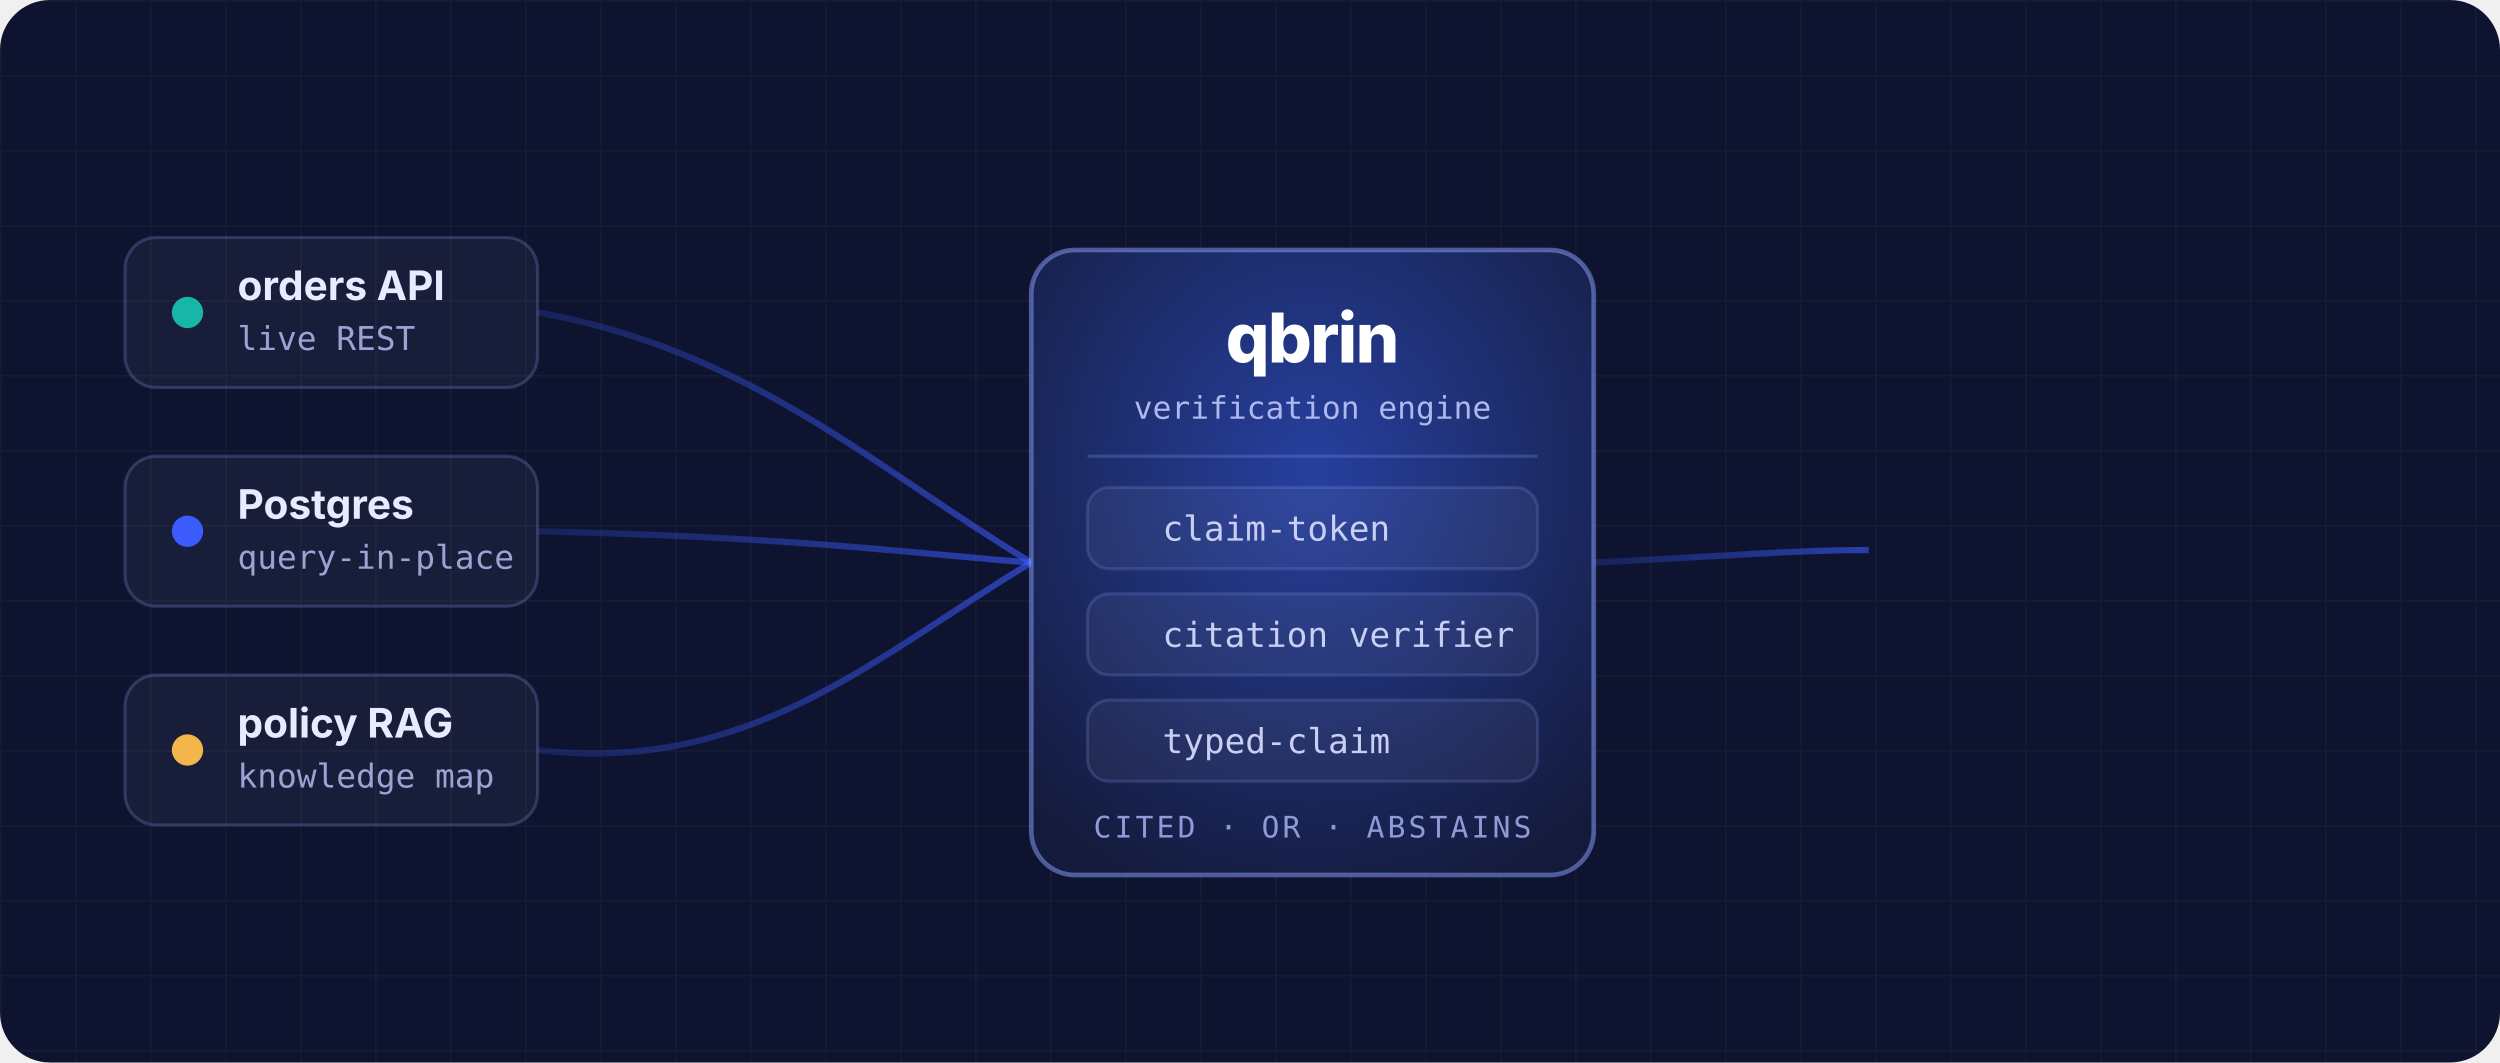
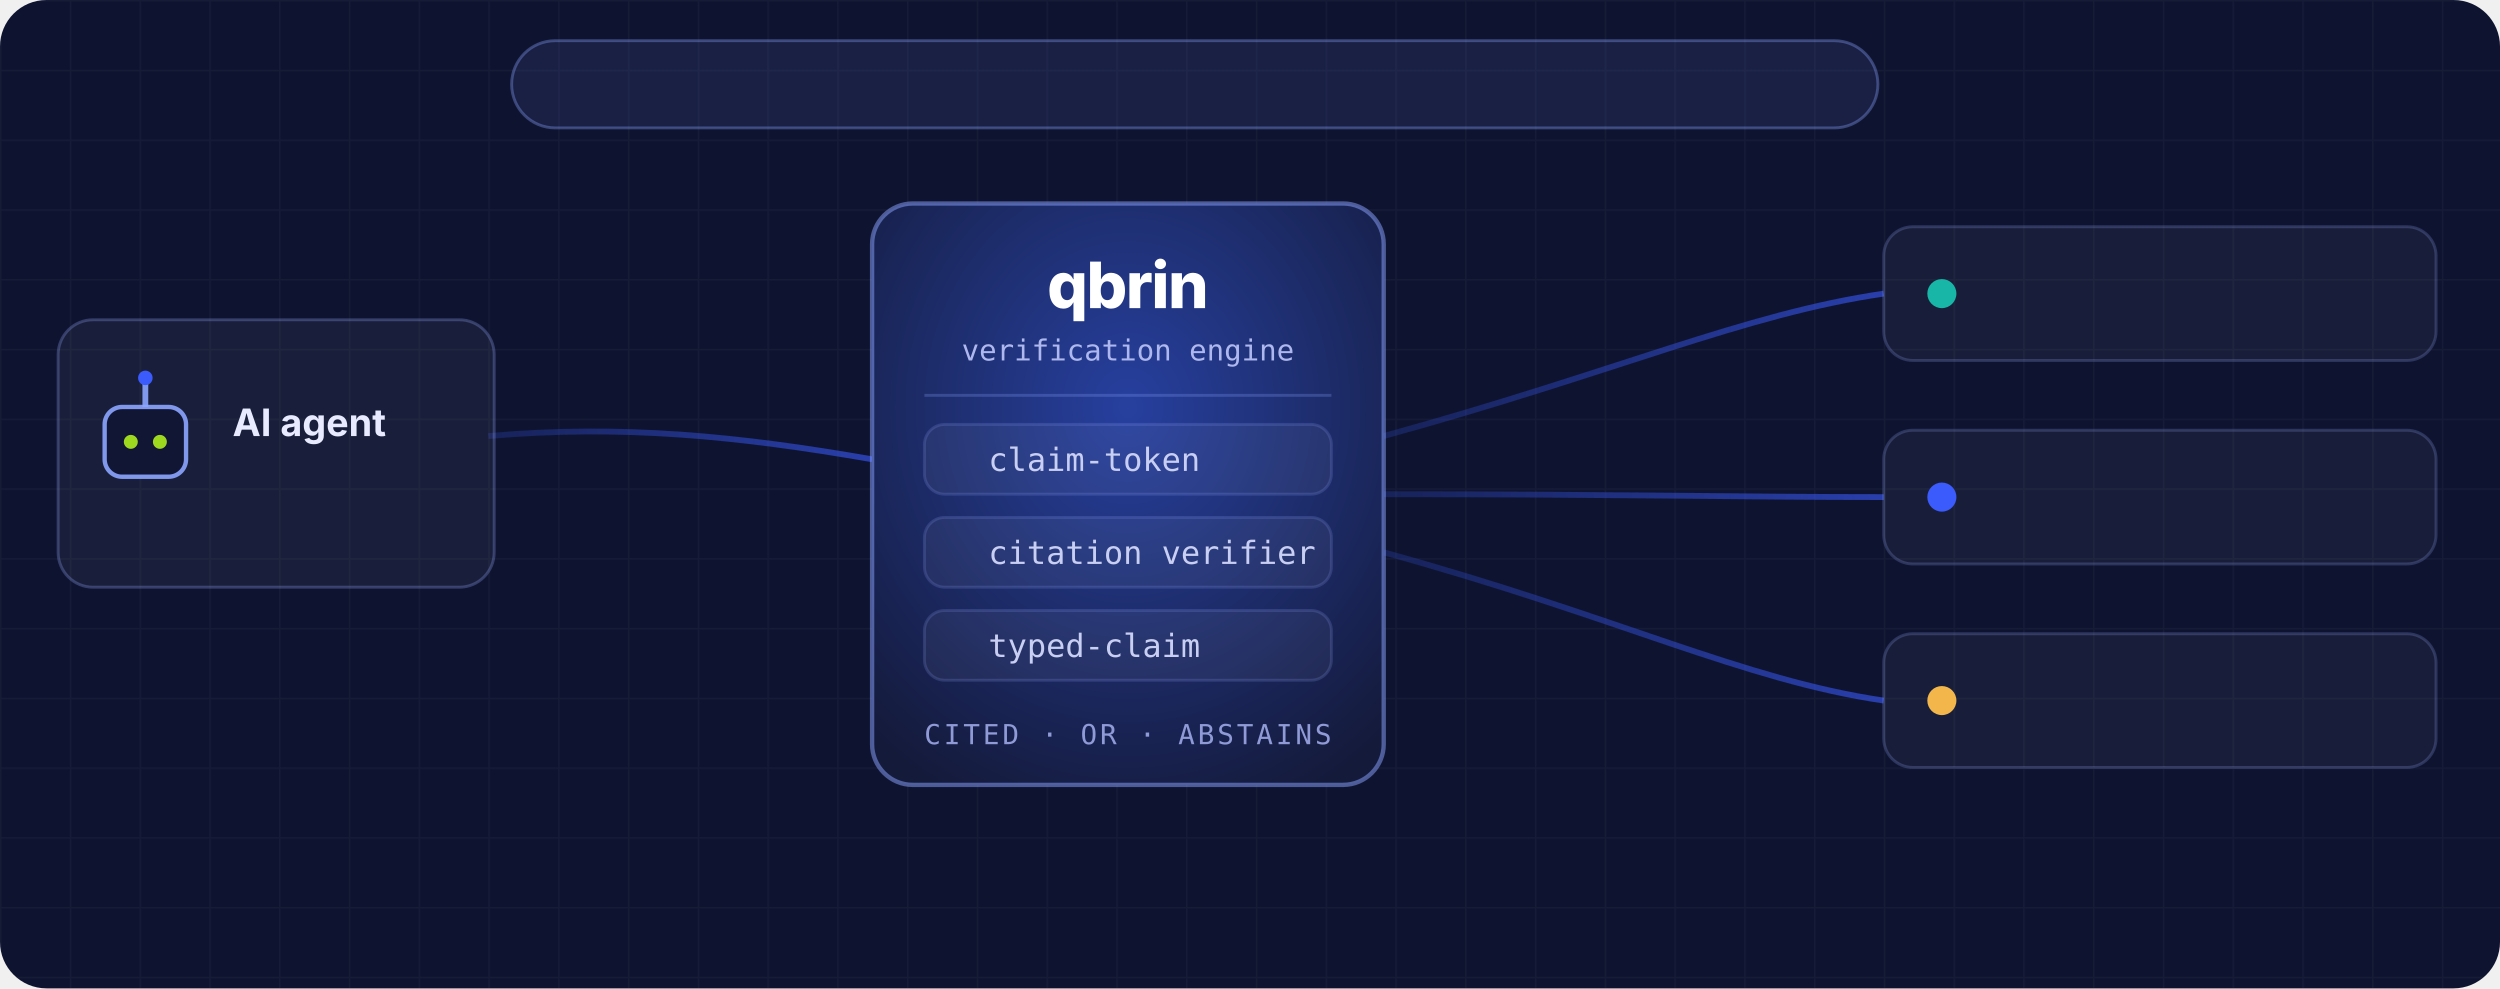
- <svg xmlns="http://www.w3.org/2000/svg" viewBox="0 0 800 340" width="800" height="340" font-family="system-ui, -apple-system, Segoe UI, sans-serif" role="img" aria-label="A refund question flows from an AI agent into qbrin, which probes the orders API, Postgres, and the policy knowledge base; the evidence returns, qbrin verifies each claim through its gates, and returns REJECTED because a $500 refund exceeds the $300 support-manager limit.">
+ <svg xmlns="http://www.w3.org/2000/svg" viewBox="0 0 860 340" width="860" height="340" font-family="system-ui, -apple-system, Segoe UI, sans-serif" role="img" aria-label="qbrin sits between an AI agent and an organisation's own sources. The animation cycles three domains — a payment agent, a biotech agent, and a security agent. In each, the agent asks a question, qbrin probes the org's live systems and knowledge, verifies every claim through its gate stack, and returns a decision back to the agent: REJECTED for an over-limit refund, VERIFIED for an in-range dose, and NEED MORE EVIDENCE for an access request with no approval on record.">
  <defs>
    <linearGradient id="edge" x1="0" y1="0" x2="1" y2="0">
      <stop offset="0" stop-color="#3b5bfd" stop-opacity="0.2" />
      <stop offset="1" stop-color="#3b5bfd" stop-opacity="0.6" />
    </linearGradient>
    <radialGradient id="core" cx="0.5" cy="0.35" r="0.75">
      <stop offset="0" stop-color="#27409f" />
      <stop offset="1" stop-color="#141a3a" />
    </radialGradient>
    <pattern id="grid" width="24" height="24" patternUnits="userSpaceOnUse">
      <path d="M24 0H0V24" fill="none" stroke="#ffffff" stroke-opacity="0.035" />
    </pattern>
  </defs>
-   <rect width="800" height="340" rx="16" fill="#0e1430" />
-   <rect width="800" height="340" rx="16" fill="url(#grid)" />
-   <g opacity="0">
-     <rect x="210" y="16" width="380" height="30" rx="15" fill="rgba(120,140,255,0.10)" stroke="#8ca5ff" stroke-opacity="0.35" />
-     <text x="400" y="36" text-anchor="middle" fill="#dfe4ff" font-size="12.5" font-weight="600">“Can a Support Manager refund $500 for order ORD-200?”</text>
-     <animate attributeName="opacity" dur="8s" repeatCount="indefinite" values="0;0;1;1;1;0" keyTimes="0;0.02;0.06;0.9;0.94;1" />
-   </g>
-   <g fill="none" stroke="url(#edge)" stroke-width="2">
-     <path d="M330,180 C280,150 240,112 172,100" />
-     <path d="M330,180 C300,178 260,172 172,170" />
-     <path d="M330,180 C280,210 240,248 172,240" />
-     <path id="pA" d="M330,180 C280,150 240,112 172,100" opacity="0" />
-     <path id="pB" d="M330,180 C300,178 260,172 172,170" opacity="0" />
-     <path id="pR" d="M330,180 C280,210 240,248 172,240" opacity="0" />
-     <path id="pAns" d="M510,180 C552,178 574,176 598,176" opacity="0" />
-     <path d="M510,180 C552,178 574,176 598,176" />
+   <rect width="860" height="340" rx="16" fill="#0e1430" />
+   <rect width="860" height="340" rx="16" fill="url(#grid)" />
+   <g fill="none">
+     <path d="M168,150 C214,146 254,150 300,158" stroke="url(#edge)" stroke-width="2" />
+     <path id="pQ" d="M168,150 C214,146 254,150 300,158" opacity="0" />
+     <path d="M476,150 C556,128 600,108 648,101" stroke="url(#edge)" stroke-width="2" />
+     <path d="M476,170 C556,170 600,171 648,171" stroke="url(#edge)" stroke-width="2" />
+     <path d="M476,190 C556,212 600,234 648,241" stroke="url(#edge)" stroke-width="2" />
+     <path id="p1" d="M476,150 C556,128 600,108 648,101" opacity="0" />
+     <path id="p2" d="M476,170 C556,170 600,171 648,171" opacity="0" />
+     <path id="p3" d="M476,190 C556,212 600,234 648,241" opacity="0" />
+     <path id="pV" d="M300,196 C240,224 190,232 160,236" opacity="0" />
  </g>
  <g>
-     <rect x="40" y="76" width="132" height="48" rx="10" fill="#ffffff" fill-opacity="0.045" stroke="#96a8ff" stroke-opacity="0.22" />
-     <circle cx="60" cy="100" r="5" fill="#18b6a6" />
-     <text x="76" y="96" fill="#e8ebff" font-size="13" font-weight="700">orders API</text>
-     <text x="76" y="112" fill="#9aa4d4" font-size="10.5" font-family="monospace">live REST</text>
+     <rect x="20" y="110" width="150" height="92" rx="12" fill="#ffffff" fill-opacity="0.05" stroke="#96a8ff" stroke-opacity="0.28" />
+     <g stroke="#8ca5ff" stroke-opacity="0.9" fill="none">
+       <line x1="50" y1="132" x2="50" y2="140" stroke-width="2" />
+       <circle cx="50" cy="130" r="2.5" fill="#3b5bfd" stroke="none" />
+       <rect x="36" y="140" width="28" height="24" rx="6" fill="#101634" stroke-width="1.5" />
+     </g>
+     <circle cx="45" cy="152" r="2.4" fill="#9fd91f" />
+     <circle cx="55" cy="152" r="2.4" fill="#9fd91f" />
+     <text x="80" y="150" fill="#e8ebff" font-size="13" font-weight="700">AI agent</text>
+     <text x="80" y="167" font-size="11" font-family="monospace" fill="#7fe0d3" opacity="0">payment agent<animate attributeName="opacity" dur="24s" repeatCount="indefinite" values="1;1;0;0;1" keyTimes="0;0.317;0.333;0.983;1" />
+     </text>
+     <text x="80" y="167" font-size="11" font-family="monospace" fill="#9fd91f" opacity="0">biotech agent<animate attributeName="opacity" dur="24s" repeatCount="indefinite" values="0;0;1;1;0;0" keyTimes="0;0.333;0.35;0.65;0.667;1" />
+     </text>
+     <text x="80" y="167" font-size="11" font-family="monospace" fill="#f2b64b" opacity="0">security agent<animate attributeName="opacity" dur="24s" repeatCount="indefinite" values="0;0;1;1;0" keyTimes="0;0.667;0.683;0.983;1" />
+     </text>
  </g>
  <g>
-     <rect x="40" y="146" width="132" height="48" rx="10" fill="#ffffff" fill-opacity="0.045" stroke="#96a8ff" stroke-opacity="0.22" />
-     <circle cx="60" cy="170" r="5" fill="#3b5bfd" />
-     <text x="76" y="166" fill="#e8ebff" font-size="13" font-weight="700">Postgres</text>
-     <text x="76" y="182" fill="#9aa4d4" font-size="10.5" font-family="monospace">query-in-place</text>
+     <g opacity="0">
+       <animate attributeName="opacity" dur="24s" repeatCount="indefinite" values="1;1;0;0;1" keyTimes="0;0.317;0.333;0.983;1" />
+       <g opacity="0">
+         <animate attributeName="opacity" dur="8s" repeatCount="indefinite" values="0;0;1;1;0" keyTimes="0;0.75;0.78;0.98;1" />
+         <rect x="20" y="214" width="150" height="42" rx="9" fill="rgba(255,107,95,0.15)" stroke="#ff6b5f" />
+         <text x="34" y="233" fill="#ff8f85" font-size="12" font-weight="800" letter-spacing="0.4">REJECTED</text>
+         <text x="34" y="248" fill="#c7cdf0" font-size="10" font-family="monospace">$500 &gt; $300 limit</text>
+       </g>
+     </g>
+     <g opacity="0">
+       <animate attributeName="opacity" dur="24s" repeatCount="indefinite" values="0;0;1;1;0;0" keyTimes="0;0.333;0.35;0.65;0.667;1" />
+       <g opacity="0">
+         <animate attributeName="opacity" dur="8s" repeatCount="indefinite" values="0;0;1;1;0" keyTimes="0;0.75;0.78;0.98;1" />
+         <rect x="20" y="214" width="150" height="42" rx="9" fill="rgba(159,217,31,0.14)" stroke="#9fd91f" />
+         <text x="34" y="233" fill="#b6ea4f" font-size="12" font-weight="800" letter-spacing="0.4">VERIFIED</text>
+         <text x="34" y="248" fill="#c7cdf0" font-size="10" font-family="monospace">within approved range</text>
+       </g>
+     </g>
+     <g opacity="0">
+       <animate attributeName="opacity" dur="24s" repeatCount="indefinite" values="0;0;1;1;0" keyTimes="0;0.667;0.683;0.983;1" />
+       <g opacity="0">
+         <animate attributeName="opacity" dur="8s" repeatCount="indefinite" values="0;0;1;1;0" keyTimes="0;0.75;0.78;0.98;1" />
+         <rect x="20" y="214" width="150" height="42" rx="9" fill="rgba(242,182,75,0.14)" stroke="#f2b64b" />
+         <text x="34" y="231" fill="#f4c778" font-size="11" font-weight="800" letter-spacing="0.3">NEED MORE EVIDENCE</text>
+         <text x="34" y="247" fill="#c7cdf0" font-size="10" font-family="monospace">no approval on record</text>
+       </g>
+     </g>
  </g>
  <g>
-     <rect x="40" y="216" width="132" height="48" rx="10" fill="#ffffff" fill-opacity="0.045" stroke="#96a8ff" stroke-opacity="0.22" />
-     <circle cx="60" cy="240" r="5" fill="#f2b64b" />
-     <text x="76" y="236" fill="#e8ebff" font-size="13" font-weight="700">policy RAG</text>
-     <text x="76" y="252" fill="#9aa4d4" font-size="10.5" font-family="monospace">knowledge map</text>
+     <rect x="176" y="14" width="470" height="30" rx="15" fill="rgba(120,140,255,0.10)" stroke="#8ca5ff" stroke-opacity="0.35" />
+     <text x="196" y="34" fill="#dfe4ff" font-size="12.5" font-weight="600" opacity="0">“Refund $500 on order ORD-200 for this customer?”<animate attributeName="opacity" dur="24s" repeatCount="indefinite" values="1;1;0;0;1" keyTimes="0;0.317;0.333;0.983;1" />
+     </text>
+     <text x="196" y="34" fill="#dfe4ff" font-size="12.5" font-weight="600" opacity="0">“Cleared to raise compound BX-12 to 50 mg in phase II?”<animate attributeName="opacity" dur="24s" repeatCount="indefinite" values="0;0;1;1;0;0" keyTimes="0;0.333;0.35;0.65;0.667;1" />
+     </text>
+     <text x="196" y="34" fill="#dfe4ff" font-size="12.5" font-weight="600" opacity="0">“Auto-approve production-database access for user kx?”<animate attributeName="opacity" dur="24s" repeatCount="indefinite" values="0;0;1;1;0" keyTimes="0;0.667;0.683;0.983;1" />
+     </text>
  </g>
  <g>
-     <rect x="330" y="80" width="180" height="200" rx="14" fill="url(#core)" stroke="#8ca5ff" stroke-opacity="0.5" stroke-width="1.5" />
-     <text x="420" y="116" text-anchor="middle" fill="#ffffff" font-size="22" font-weight="800" letter-spacing="-0.5">qbrin</text>
-     <text x="420" y="134" text-anchor="middle" fill="#aeb8ee" font-size="10" font-family="monospace">verification engine</text>
-     <line x1="348" y1="146" x2="492" y2="146" stroke="#8ca5ff" stroke-opacity="0.25" />
-     <g>
-       <rect x="348" y="156" width="144" height="26" rx="7" fill="#ffffff" fill-opacity="0.05" stroke="#96a8ff" stroke-opacity="0.18" />
-       <text x="372" y="173" fill="#c9cff2" font-size="11" font-family="monospace">claim-token</text>
-       <path d="M357 169 l4 4 l7 -9" fill="none" stroke="#9fd91f" stroke-width="2.2" stroke-linecap="round" stroke-linejoin="round" opacity="0">
-         <animate attributeName="opacity" dur="8s" repeatCount="indefinite" values="0;0;1;1;0" keyTimes="0;0.40;0.42;0.93;0.96" />
+     <rect x="300" y="70" width="176" height="200" rx="14" fill="url(#core)" stroke="#8ca5ff" stroke-opacity="0.5" stroke-width="1.5" />
+     <text x="388" y="106" text-anchor="middle" fill="#ffffff" font-size="22" font-weight="800" letter-spacing="-0.5">qbrin</text>
+     <text x="388" y="124" text-anchor="middle" fill="#aeb8ee" font-size="10" font-family="monospace">verification engine</text>
+     <line x1="318" y1="136" x2="458" y2="136" stroke="#8ca5ff" stroke-opacity="0.25" />
+     <g font-family="monospace" font-size="11" fill="#c9cff2">
+       <rect x="318" y="146" width="140" height="24" rx="7" fill="#ffffff" fill-opacity="0.05" stroke="#96a8ff" stroke-opacity="0.18" />
+       <text x="340" y="162">claim-token</text>
+       <path d="M327 158 l3.5 3.5 l6.5 -8" fill="none" stroke="#9fd91f" stroke-width="2.2" stroke-linecap="round" stroke-linejoin="round" opacity="0">
+         <animate attributeName="opacity" dur="8s" repeatCount="indefinite" values="0;0;1;1;0" keyTimes="0;0.51;0.53;0.97;1" />
+       </path>
+       <rect x="318" y="178" width="140" height="24" rx="7" fill="#ffffff" fill-opacity="0.05" stroke="#96a8ff" stroke-opacity="0.18" />
+       <text x="340" y="194">citation verifier</text>
+       <path d="M327 190 l3.5 3.5 l6.5 -8" fill="none" stroke="#9fd91f" stroke-width="2.2" stroke-linecap="round" stroke-linejoin="round" opacity="0">
+         <animate attributeName="opacity" dur="8s" repeatCount="indefinite" values="0;0;1;1;0" keyTimes="0;0.55;0.57;0.97;1" />
+       </path>
+       <rect x="318" y="210" width="140" height="24" rx="7" fill="#ffffff" fill-opacity="0.05" stroke="#96a8ff" stroke-opacity="0.18" />
+       <text x="340" y="226">typed-claim</text>
+       <path d="M327 222 l3.5 3.5 l6.5 -8" fill="none" stroke="#9fd91f" stroke-width="2.2" stroke-linecap="round" stroke-linejoin="round" opacity="0">
+         <animate attributeName="opacity" dur="8s" repeatCount="indefinite" values="0;0;1;1;0" keyTimes="0;0.59;0.61;0.97;1" />
      </path>
    </g>
-     <g>
-       <rect x="348" y="190" width="144" height="26" rx="7" fill="#ffffff" fill-opacity="0.05" stroke="#96a8ff" stroke-opacity="0.18" />
-       <text x="372" y="207" fill="#c9cff2" font-size="11" font-family="monospace">citation verifier</text>
-       <path d="M357 203 l4 4 l7 -9" fill="none" stroke="#9fd91f" stroke-width="2.2" stroke-linecap="round" stroke-linejoin="round" opacity="0">
-         <animate attributeName="opacity" dur="8s" repeatCount="indefinite" values="0;0;1;1;0" keyTimes="0;0.45;0.47;0.93;0.96" />
-       </path>
+     <text x="388" y="256" text-anchor="middle" fill="#8f9ad6" font-size="9.5" font-family="monospace" letter-spacing="1">CITED · OR · ABSTAINS</text>
+   </g>
+   <g>
+     <rect x="648" y="78" width="190" height="46" rx="10" fill="#ffffff" fill-opacity="0.045" stroke="#96a8ff" stroke-opacity="0.22" />
+     <circle cx="668" cy="101" r="5" fill="#18b6a6" />
+     <rect x="648" y="148" width="190" height="46" rx="10" fill="#ffffff" fill-opacity="0.045" stroke="#96a8ff" stroke-opacity="0.22" />
+     <circle cx="668" cy="171" r="5" fill="#3b5bfd" />
+     <rect x="648" y="218" width="190" height="46" rx="10" fill="#ffffff" fill-opacity="0.045" stroke="#96a8ff" stroke-opacity="0.22" />
+     <circle cx="668" cy="241" r="5" fill="#f2b64b" />
+     <g font-size="13" font-weight="700" fill="#e8ebff">
+       <g opacity="0">
+         <animate attributeName="opacity" dur="24s" repeatCount="indefinite" values="1;1;0;0;1" keyTimes="0;0.317;0.333;0.983;1" />
+         <text x="684" y="105">orders API</text>
+         <text x="684" y="175">payments DB</text>
+         <text x="684" y="245">refund policy</text>
+       </g>
+       <g opacity="0">
+         <animate attributeName="opacity" dur="24s" repeatCount="indefinite" values="0;0;1;1;0;0" keyTimes="0;0.333;0.35;0.65;0.667;1" />
+         <text x="684" y="105">assay results</text>
+         <text x="684" y="175">trial records</text>
+         <text x="684" y="245">safety protocol</text>
+       </g>
+       <g opacity="0">
+         <animate attributeName="opacity" dur="24s" repeatCount="indefinite" values="0;0;1;1;0" keyTimes="0;0.667;0.683;0.983;1" />
+         <text x="684" y="105">IAM directory</text>
+         <text x="684" y="175">access logs</text>
+         <text x="684" y="245">security policy</text>
+       </g>
    </g>
-     <g>
-       <rect x="348" y="224" width="144" height="26" rx="7" fill="#ffffff" fill-opacity="0.05" stroke="#96a8ff" stroke-opacity="0.18" />
-       <text x="372" y="241" fill="#c9cff2" font-size="11" font-family="monospace">typed-claim</text>
-       <path d="M357 237 l4 4 l7 -9" fill="none" stroke="#9fd91f" stroke-width="2.2" stroke-linecap="round" stroke-linejoin="round" opacity="0">
-         <animate attributeName="opacity" dur="8s" repeatCount="indefinite" values="0;0;1;1;0" keyTimes="0;0.50;0.52;0.93;0.96" />
-       </path>
-     </g>
-     <text x="420" y="268" text-anchor="middle" fill="#8f9ad6" font-size="9.5" font-family="monospace" letter-spacing="1">CITED · OR · ABSTAINS</text>
  </g>
-   <g opacity="0">
-     <rect x="600" y="120" width="176" height="112" rx="12" fill="#101634" fill-opacity="0.9" stroke="#96a8ff" stroke-opacity="0.3" />
-     <rect x="616" y="136" width="86" height="24" rx="12" fill="rgba(255,107,95,0.18)" stroke="#ff6b5f" />
-     <text x="659" y="152" text-anchor="middle" fill="#ff8f85" font-size="11" font-weight="800" letter-spacing="0.5">REJECTED</text>
-     <text x="616" y="184" fill="#dfe4ff" font-size="12.5">$500 exceeds the $300</text>
-     <text x="616" y="201" fill="#dfe4ff" font-size="12.5">Support-Manager limit.</text>
-     <g fill="rgba(120,140,255,0.14)" stroke="#96a8ff" stroke-opacity="0.3">
-       <rect x="616" y="210" width="24" height="15" rx="4" />
-       <rect x="644" y="210" width="22" height="15" rx="4" />
-       <rect x="670" y="210" width="28" height="15" rx="4" />
-     </g>
-     <g fill="#aeb8ee" font-size="9" font-weight="700" font-family="monospace" text-anchor="middle">
-       <text x="628" y="221">API</text>
-       <text x="655" y="221">DB</text>
-       <text x="684" y="221">RAG</text>
-     </g>
-     <animate attributeName="opacity" dur="8s" repeatCount="indefinite" values="0;0;1;1;0" keyTimes="0;0.60;0.64;0.93;0.96" />
-   </g>
-   <circle r="4.5" fill="#3b5bfd" opacity="0">
-     <animate attributeName="opacity" dur="8s" repeatCount="indefinite" values="0;0;1;1;0;0" keyTimes="0;0.085;0.095;0.19;0.20;1" />
-     <animateMotion dur="8s" repeatCount="indefinite" keyPoints="0;0;1;1" keyTimes="0;0.09;0.19;1" calcMode="linear">
-       <mpath href="#pA" />
+   <circle r="4.5" fill="#9fd91f" opacity="0">
+     <animate attributeName="opacity" dur="8s" repeatCount="indefinite" values="0;0;1;1;0;0" keyTimes="0;0.05;0.06;0.14;0.15;1" />
+     <animateMotion dur="8s" repeatCount="indefinite" keyPoints="0;0;1;1" keyTimes="0;0.055;0.14;1" calcMode="linear">
+       <mpath href="#pQ" />
    </animateMotion>
  </circle>
  <circle r="4.5" fill="#3b5bfd" opacity="0">
-     <animate attributeName="opacity" dur="8s" repeatCount="indefinite" values="0;0;1;1;0;0" keyTimes="0;0.085;0.095;0.19;0.20;1" />
-     <animateMotion dur="8s" repeatCount="indefinite" keyPoints="0;0;1;1" keyTimes="0;0.09;0.19;1" calcMode="linear">
-       <mpath href="#pB" />
+     <animate attributeName="opacity" dur="8s" repeatCount="indefinite" values="0;0;1;1;0;0" keyTimes="0;0.17;0.18;0.27;0.28;1" />
+     <animateMotion dur="8s" repeatCount="indefinite" keyPoints="0;0;1;1" keyTimes="0;0.18;0.27;1" calcMode="linear">
+       <mpath href="#p1" />
    </animateMotion>
  </circle>
  <circle r="4.5" fill="#3b5bfd" opacity="0">
-     <animate attributeName="opacity" dur="8s" repeatCount="indefinite" values="0;0;1;1;0;0" keyTimes="0;0.085;0.095;0.19;0.20;1" />
-     <animateMotion dur="8s" repeatCount="indefinite" keyPoints="0;0;1;1" keyTimes="0;0.09;0.19;1" calcMode="linear">
-       <mpath href="#pR" />
+     <animate attributeName="opacity" dur="8s" repeatCount="indefinite" values="0;0;1;1;0;0" keyTimes="0;0.17;0.18;0.27;0.28;1" />
+     <animateMotion dur="8s" repeatCount="indefinite" keyPoints="0;0;1;1" keyTimes="0;0.18;0.27;1" calcMode="linear">
+       <mpath href="#p2" />
+     </animateMotion>
+   </circle>
+   <circle r="4.5" fill="#3b5bfd" opacity="0">
+     <animate attributeName="opacity" dur="8s" repeatCount="indefinite" values="0;0;1;1;0;0" keyTimes="0;0.17;0.18;0.27;0.28;1" />
+     <animateMotion dur="8s" repeatCount="indefinite" keyPoints="0;0;1;1" keyTimes="0;0.18;0.27;1" calcMode="linear">
+       <mpath href="#p3" />
    </animateMotion>
  </circle>
  <circle r="4.5" fill="#18b6a6" opacity="0">
-     <animate attributeName="opacity" dur="8s" repeatCount="indefinite" values="0;0;1;1;0;0" keyTimes="0;0.235;0.245;0.35;0.36;1" />
-     <animateMotion dur="8s" repeatCount="indefinite" keyPoints="1;1;0;0" keyTimes="0;0.24;0.35;1" calcMode="linear">
-       <mpath href="#pA" />
+     <animate attributeName="opacity" dur="8s" repeatCount="indefinite" values="0;0;1;1;0;0" keyTimes="0;0.35;0.36;0.46;0.47;1" />
+     <animateMotion dur="8s" repeatCount="indefinite" keyPoints="1;1;0;0" keyTimes="0;0.36;0.46;1" calcMode="linear">
+       <mpath href="#p1" />
    </animateMotion>
  </circle>
  <circle r="4.5" fill="#3b5bfd" opacity="0">
-     <animate attributeName="opacity" dur="8s" repeatCount="indefinite" values="0;0;1;1;0;0" keyTimes="0;0.235;0.245;0.35;0.36;1" />
-     <animateMotion dur="8s" repeatCount="indefinite" keyPoints="1;1;0;0" keyTimes="0;0.24;0.35;1" calcMode="linear">
-       <mpath href="#pB" />
+     <animate attributeName="opacity" dur="8s" repeatCount="indefinite" values="0;0;1;1;0;0" keyTimes="0;0.35;0.36;0.46;0.47;1" />
+     <animateMotion dur="8s" repeatCount="indefinite" keyPoints="1;1;0;0" keyTimes="0;0.36;0.46;1" calcMode="linear">
+       <mpath href="#p2" />
    </animateMotion>
  </circle>
  <circle r="4.5" fill="#f2b64b" opacity="0">
-     <animate attributeName="opacity" dur="8s" repeatCount="indefinite" values="0;0;1;1;0;0" keyTimes="0;0.235;0.245;0.35;0.36;1" />
-     <animateMotion dur="8s" repeatCount="indefinite" keyPoints="1;1;0;0" keyTimes="0;0.24;0.35;1" calcMode="linear">
-       <mpath href="#pR" />
+     <animate attributeName="opacity" dur="8s" repeatCount="indefinite" values="0;0;1;1;0;0" keyTimes="0;0.35;0.36;0.46;0.47;1" />
+     <animateMotion dur="8s" repeatCount="indefinite" keyPoints="1;1;0;0" keyTimes="0;0.36;0.46;1" calcMode="linear">
+       <mpath href="#p3" />
    </animateMotion>
  </circle>
-   <circle r="5" fill="#9fd91f" opacity="0">
-     <animate attributeName="opacity" dur="8s" repeatCount="indefinite" values="0;0;1;1;0;0" keyTimes="0;0.55;0.56;0.61;0.62;1" />
-     <animateMotion dur="8s" repeatCount="indefinite" keyPoints="0;0;1;1" keyTimes="0;0.55;0.61;1" calcMode="linear">
-       <mpath href="#pAns" />
+   <circle r="5" fill="#dfe4ff" opacity="0">
+     <animate attributeName="opacity" dur="8s" repeatCount="indefinite" values="0;0;1;1;0;0" keyTimes="0;0.65;0.66;0.74;0.75;1" />
+     <animateMotion dur="8s" repeatCount="indefinite" keyPoints="0;0;1;1" keyTimes="0;0.66;0.74;1" calcMode="linear">
+       <mpath href="#pV" />
    </animateMotion>
  </circle>
</svg>
